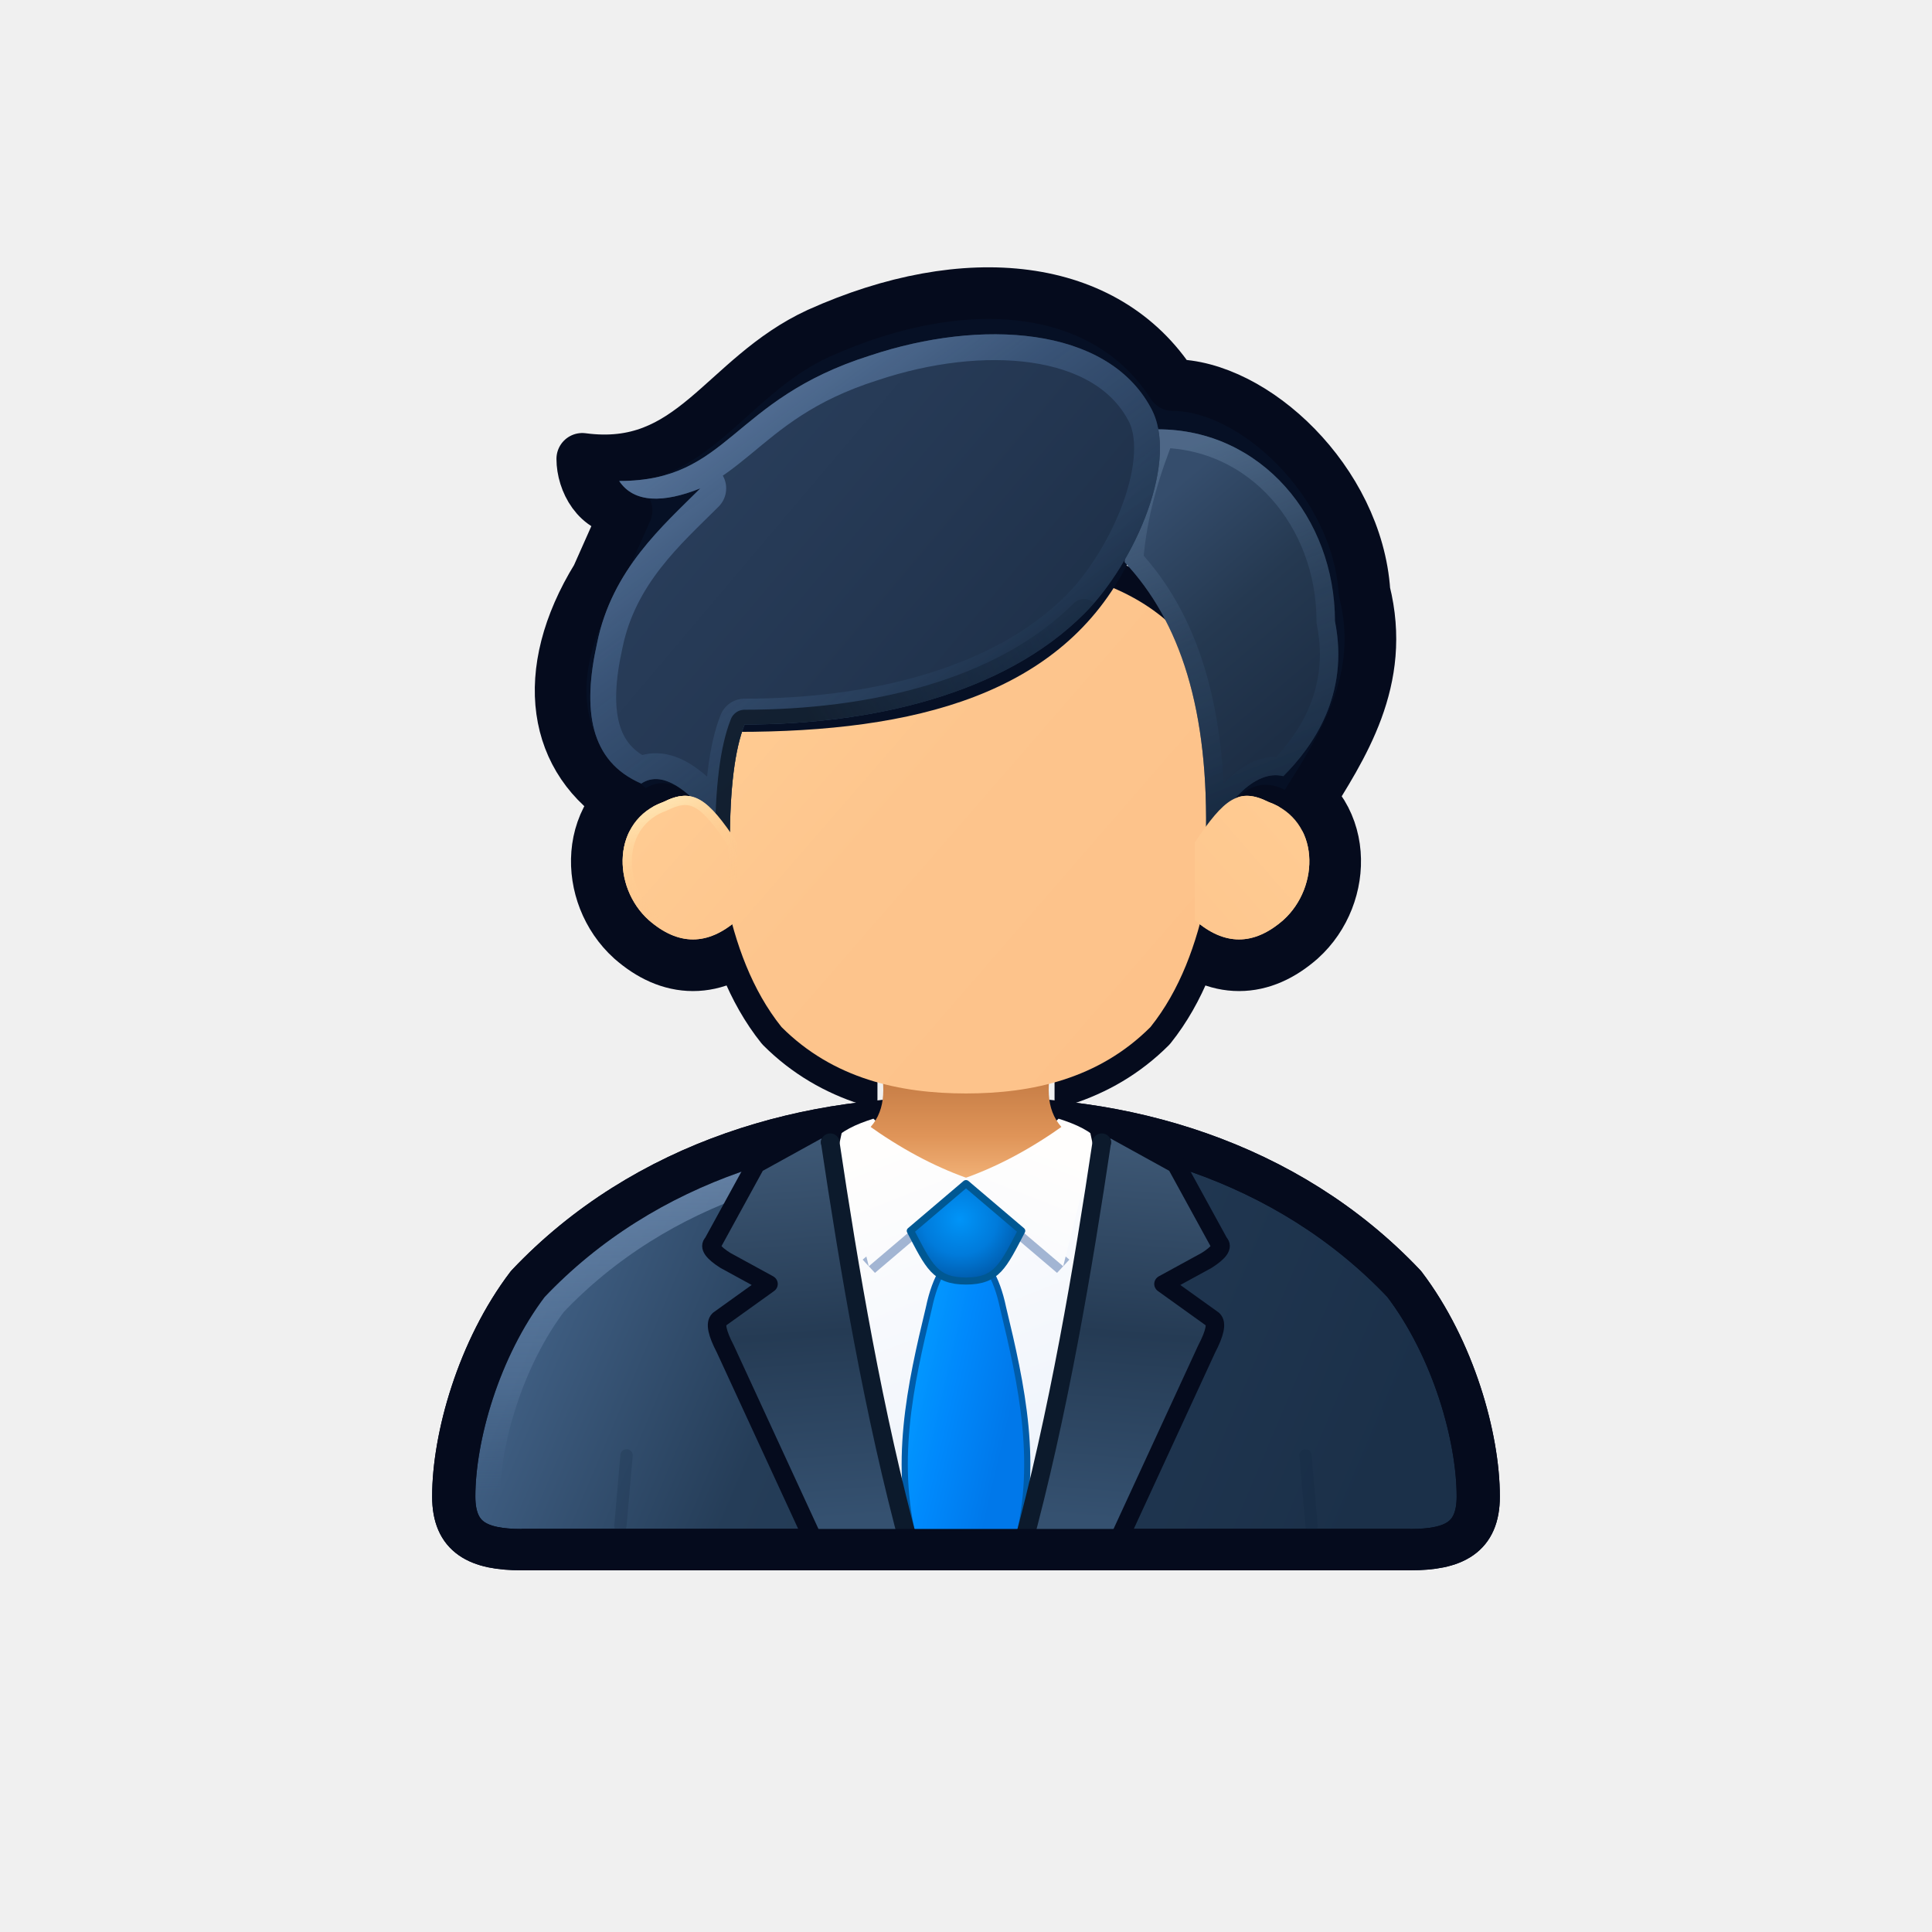
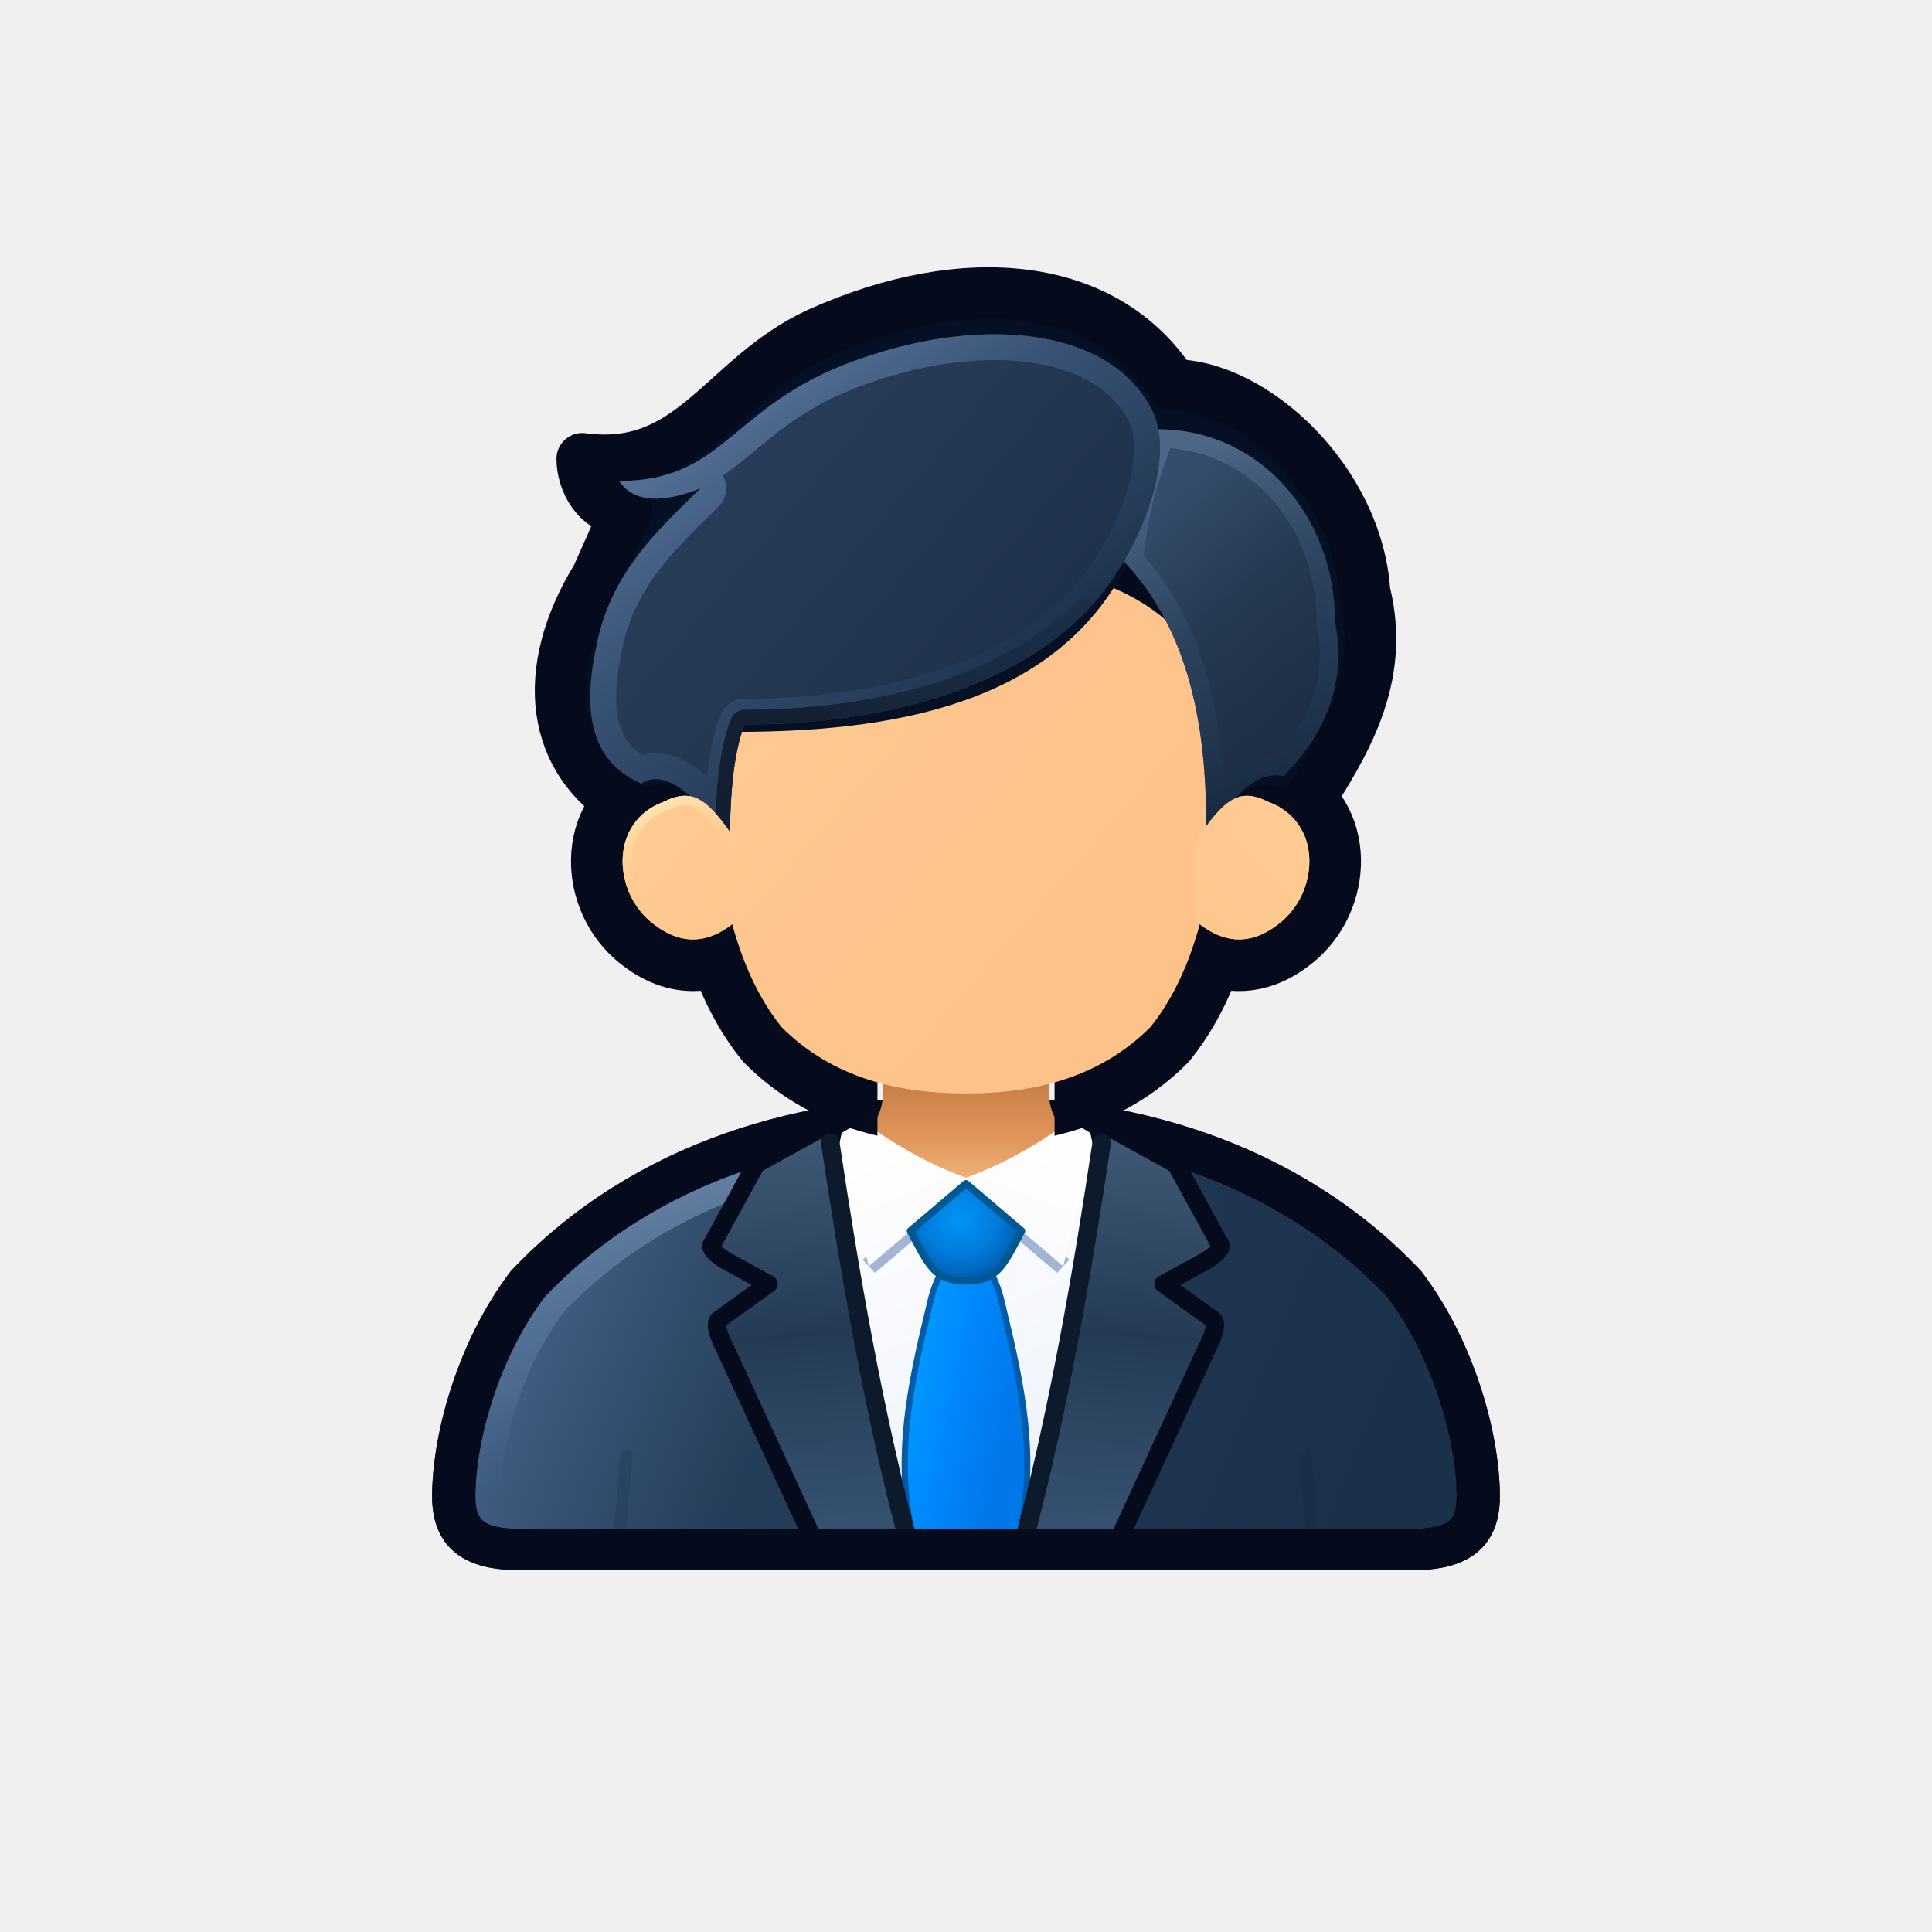
<svg xmlns="http://www.w3.org/2000/svg" width="288" height="288" viewBox="0 0 288 288" role="img" aria-labelledby="employee-title">
  <defs>
    <path id="employee-body" d="M144 158 C119 157 92 165 73 186 C65 197 61 212 61 222 C61 229 65 231 72 231 C96 231 120 231 144 231 C168 231 192 231 216 231 C223 231 227 229 227 222 C227 212 223 197 215 186 C196 165 169 157 144 158 Z" />
    <clipPath id="employee-body-clip">
      <use href="#employee-body" />
    </clipPath>
    <path id="employee-face" d="M144 86 C125 86 110 93 109 111 C110 124 111 139 119 149 C126 156 135 158 144 158 C153 158 162 156 169 149 C177 139 178 124 179 111 C178 93 163 86 144 86 Z" />
    <path id="employee-neck" d="M144 144 C139 144 134 145 130 148 C131 153 131 157 128 160 C132 164 139 168 144 168 C149 168 156 164 160 160 C157 157 157 153 158 148 C154 145 149 144 144 144 Z" />
    <path id="employee-shirt" d="M144 165 C136 165 132 161 129 158 C126 159 124 160 122 162 C125 183 129 208 135 231 C138 231 141 231 144 231 C147 231 150 231 153 231 C159 208 163 183 166 162 C164 160 162 159 159 158 C156 161 152 165 144 165 Z" />
    <clipPath id="employee-shirt-clip">
      <use href="#employee-shirt" />
    </clipPath>
    <path id="employee-tie" d="M144 181 C141 181 139 185 138 190 C135 203 132 217 136 231 C138 231 141 231 144 231 C147 231 150 231 152 231 C156 217 153 203 150 190 C149 185 147 181 144 181 Z" />
    <path id="employee-knot" d="M144 169 L135 177 C138 183 139 185.5 144 185.5 C149 185.5 150 183 153 177 L144 169 Z" />
    <path id="employee-hair" d="M98 79 C94 79 92 75 92 72 C107 74 111 61 124 55 C144 46 163 48 172 62 C183 62 197 75 198 90 C201 102 195 111 190 119 C185 114 181 116 178 122 C178 106 174 95 166 86 C157 104 137 109 113 109 L111 123 C106 115 102 114 98 119 C88 113 86 101 94 88 Z" />
    <linearGradient id="employee-suit-paint" gradientUnits="userSpaceOnUse" x1="82" y1="174" x2="208" y2="225">
      <stop offset="0" stop-color="#3f5e82" />
      <stop offset=".3" stop-color="#253d58" />
      <stop offset="1" stop-color="#1b3049" />
    </linearGradient>
    <linearGradient id="employee-lapel-paint" gradientUnits="userSpaceOnUse" x1="116" y1="163" x2="121" y2="226">
      <stop offset="0" stop-color="#3d5774" />
      <stop offset=".5" stop-color="#253b54" />
      <stop offset="1" stop-color="#355170" />
    </linearGradient>
    <linearGradient id="employee-skin-paint" gradientUnits="userSpaceOnUse" x1="115" y1="105" x2="168" y2="151">
      <stop offset="0" stop-color="#ffcb92" />
      <stop offset=".35" stop-color="#fdc58d" />
      <stop offset="1" stop-color="#fdc28a" />
    </linearGradient>
    <linearGradient id="employee-neck-paint" gradientUnits="userSpaceOnUse" x1="144" y1="151" x2="144" y2="169">
      <stop offset="0" stop-color="#c57c45" />
      <stop offset=".55" stop-color="#df9458" />
      <stop offset="1" stop-color="#f3b47a" />
    </linearGradient>
    <linearGradient id="employee-white-paint" gradientUnits="userSpaceOnUse" x1="128" y1="164" x2="152" y2="223">
      <stop offset="0" stop-color="#fffefd" />
      <stop offset="1" stop-color="#edf3fc" />
    </linearGradient>
    <linearGradient id="employee-blue-paint" gradientUnits="userSpaceOnUse" x1="135" y1="196" x2="153" y2="200">
      <stop offset="0" stop-color="#039bff" />
      <stop offset=".45" stop-color="#0089fc" />
      <stop offset="1" stop-color="#0078ea" />
    </linearGradient>
    <radialGradient id="employee-knot-paint" gradientUnits="userSpaceOnUse" cx="143" cy="175" r="11">
      <stop stop-color="#0094f8" />
      <stop offset=".55" stop-color="#007bdb" />
      <stop offset="1" stop-color="#0058a7" />
    </radialGradient>
    <linearGradient id="employee-hair-paint" gradientUnits="userSpaceOnUse" x1="112" y1="65" x2="164" y2="109">
      <stop offset="0" stop-color="#293e5b" />
      <stop offset=".45" stop-color="#243752" />
      <stop offset="1" stop-color="#1b2d45" />
    </linearGradient>
    <linearGradient id="employee-side-hair-paint" gradientUnits="userSpaceOnUse" x1="172" y1="76" x2="195" y2="103">
      <stop offset="0" stop-color="#354d6c" />
      <stop offset=".5" stop-color="#253951" />
      <stop offset="1" stop-color="#1d2e45" />
    </linearGradient>
    <path id="employee-sweep" d="M97 75 C112 75 112 64 131 58 C146 53 163 54 169 65 C173 72 167 86 160 93 C149 104 131 108 114 108 Q112 113 112 124 C107 117 103 114 100 116 C93 113 92 106 94 97 C96 87 103 81 108 76 C103 78 99 78 97 75 Z" />
    <clipPath id="employee-sweep-clip">
      <use href="#employee-sweep" />
    </clipPath>
    <path id="employee-lapel-left" d="M122 162 L122.749 158.365 L109.946 165.75 L103 179 Q102 180 105 182 L112 186 L104 192 Q103 193 105 197 L120 231 H135 C129 208 125 183 122 162 Z" />
    <path id="employee-collar-left" d="M128 159 Q136 165 144 168 L144 169 L128.25 183 L123 161 Z" />
    <path id="employee-ear-left" d="M113 124 C109 118 107 116.5 103 118.5 C96 121 96 130 101 134.5 C105 138 109 138 113 134.5 Z" />
    <linearGradient id="employee-sweep-bevel" gradientUnits="userSpaceOnUse" x1="108" y1="58" x2="148" y2="112">
      <stop offset="0" stop-color="#6381a8" stop-opacity="0.95" />
      <stop offset="0.4" stop-color="#3f5b80" stop-opacity="0.8" />
      <stop offset="0.75" stop-color="#2a4260" stop-opacity="0.7" />
      <stop offset="1" stop-color="#102137" stop-opacity="0.9" />
    </linearGradient>
    <linearGradient id="employee-side-bevel" gradientUnits="userSpaceOnUse" x1="175" y1="70" x2="193" y2="116">
      <stop offset="0" stop-color="#587392" stop-opacity="0.7" />
      <stop offset="0.5" stop-color="#354e6c" stop-opacity="0.4" />
      <stop offset="1" stop-color="#14273e" stop-opacity="0.8" />
    </linearGradient>
    <linearGradient id="employee-suit-bevel" gradientUnits="userSpaceOnUse" x1="80" y1="168" x2="80" y2="222">
      <stop offset="0" stop-color="#88a5cb" stop-opacity=".55" />
      <stop offset=".65" stop-color="#6584aa" stop-opacity=".35" />
      <stop offset="1" stop-color="#4d6b8f" stop-opacity="0" />
    </linearGradient>
    <linearGradient id="employee-ear-bevel" gradientUnits="userSpaceOnUse" x1="101" y1="119" x2="107" y2="132">
      <stop offset="0" stop-color="#ffe7b5" stop-opacity="0.95" />
      <stop offset="0.5" stop-color="#ffd599" stop-opacity="0.3" />
      <stop offset="1" stop-color="#fdc28a" stop-opacity="0" />
    </linearGradient>
    <path id="employee-side-hair" d="M170 68 C184 68 194 80 194 94 C196 104 191 111 187 115 C183 114 179 119 176.5 124 C177 106 173 94 165.5 86 C166 79 168 73 170 68 Z" />
    <clipPath id="employee-side-hair-clip">
      <use href="#employee-side-hair" />
    </clipPath>
    <clipPath id="employee-ear-clip">
      <use href="#employee-ear-left" />
    </clipPath>
    <path id="employee-collar-shadow-left" d="M135 177 L128.25 183" />
    <linearGradient id="employee-fringe-shadow" gradientUnits="userSpaceOnUse" x1="156" y1="94" x2="124" y2="110">
      <stop offset="0" stop-color="#13243a" stop-opacity=".3" />
      <stop offset="1" stop-color="#101c2b" stop-opacity=".9" />
    </linearGradient>
    <path id="employee-lapel-seam-left" d="M122 162 C125 183 129 208 135 231" />
    <path id="employee-lapel-rim-left" d="M122 162 L122.749 158.365 L109.946 165.75 L103 179 Q102 180 105 182 L112 186 L104 192 Q103 193 105 197 L120 231 H135" />
    <path id="employee-shoulder-left" d="M144 158 C119 157 92 165 73 186 C65 197 61 212 61 222" />
    <path id="employee-hem" d="M72 231 H216" />
    <mask id="employee-neck-continuity" maskUnits="userSpaceOnUse" x="85" y="80" width="120" height="110">
      <rect x="85" y="80" width="120" height="110" fill="white" />
      <rect x="132" y="146" width="24" height="35" fill="black" />
    </mask>
  </defs>
  <g stroke-linecap="round" stroke-linejoin="round">
    <g id="office-employee-male-torso-proportions" transform="translate(144 231) scale(0.92 0.88) translate(-144 -231)">
      <use href="#employee-body" fill="url(#employee-suit-paint)" stroke="#050b1d" stroke-width="7" />
      <use href="#employee-shoulder-left" fill="none" stroke="url(#employee-suit-bevel)" stroke-width="15" clip-path="url(#employee-body-clip)" />
      <use href="#employee-body" fill="none" stroke="#050b1d" stroke-width="7" />
      <path d="M89 215 L88 227 M199 215 L200 227" fill="none" stroke="#10253d" stroke-width="2" opacity=".2" />
      <use href="#employee-shirt" fill="url(#employee-white-paint)" />
      <use href="#employee-neck" fill="url(#employee-neck-paint)" />
      <use href="#employee-tie" fill="url(#employee-blue-paint)" stroke="#005ca9" stroke-width="1" />
      <use href="#employee-collar-shadow-left" fill="none" clip-path="url(#employee-shirt-clip)" stroke="#a2b5d3" stroke-width="3" stroke-linecap="butt" />
      <use href="#employee-collar-shadow-left" fill="none" transform="translate(288 0) scale(-1 1)" clip-path="url(#employee-shirt-clip)" stroke="#a2b5d3" stroke-width="3" stroke-linecap="butt" />
      <use href="#employee-collar-left" fill="url(#employee-white-paint)" />
      <use href="#employee-collar-left" fill="url(#employee-white-paint)" transform="translate(288 0) scale(-1 1)" />
      <use href="#employee-knot" fill="url(#employee-knot-paint)" stroke="#005893" stroke-width="1.2" />
      <use href="#employee-lapel-left" fill="url(#employee-lapel-paint)" />
      <use href="#employee-lapel-left" fill="url(#employee-lapel-paint)" transform="translate(288 0) scale(-1 1)" />
      <use href="#employee-lapel-rim-left" fill="none" stroke="#050b1d" stroke-width="3" />
      <use href="#employee-lapel-rim-left" fill="none" stroke="#050b1d" stroke-width="3" transform="translate(288 0) scale(-1 1)" />
      <use href="#employee-lapel-seam-left" fill="none" stroke="#0c1a2c" stroke-width="3" />
      <use href="#employee-lapel-seam-left" fill="none" stroke="#0c1a2c" stroke-width="3" transform="translate(288 0) scale(-1 1)" />
      <use href="#employee-hem" fill="none" stroke="#050b1d" stroke-width="7" stroke-linecap="butt" />
    </g>
    <g id="office-employee-male-head-proportions" transform="translate(144 108) scale(1.1 1.1) translate(-144 -108)">
-       <use href="#employee-face" fill="url(#employee-skin-paint)" stroke="#050b1d" stroke-width="7" mask="url(#employee-neck-continuity)" />
+       <use href="#employee-face" fill="url(#employee-skin-paint)" stroke="#050b1d" stroke-width="14" mask="url(#employee-neck-continuity)" />
      <use href="#employee-ear-left" fill="url(#employee-skin-paint)" stroke="#050b1d" stroke-width="14" />
      <use href="#employee-ear-left" fill="url(#employee-skin-paint)" stroke="#050b1d" stroke-width="14" transform="translate(288 0) scale(-1 1)" />
      <use href="#employee-ear-left" fill="url(#employee-skin-paint)" />
      <use href="#employee-ear-left" fill="url(#employee-skin-paint)" transform="translate(288 0) scale(-1 1)" />
      <use href="#employee-face" fill="url(#employee-skin-paint)" />
      <use href="#employee-hair" fill="#061025" />
      <path d="M98 119 C88 113 86 101 94 88 L98 79 C94 79 92 75 92 72 C107 74 111 61 124 55 C144 46 163 48 172 62 C183 62 197 75 198 90 C201 102 195 111 190 119" fill="none" stroke="#050b1d" stroke-width="7" />
      <use href="#employee-side-hair" fill="url(#employee-side-hair-paint)" />
      <use href="#employee-side-hair" fill="none" stroke="url(#employee-side-bevel)" stroke-width="5" clip-path="url(#employee-side-hair-clip)" />
      <use href="#employee-sweep" fill="url(#employee-hair-paint)" />
      <g clip-path="url(#employee-sweep-clip)">
        <use href="#employee-sweep" fill="none" stroke="url(#employee-sweep-bevel)" stroke-width="7" />
        <path d="M160 93 C149 104 131 108 114 108 Q112 113 112 124" fill="none" stroke="url(#employee-fringe-shadow)" stroke-width="4" />
      </g>
      <use href="#employee-ear-left" fill="url(#employee-skin-paint)" />
      <use href="#employee-ear-left" fill="url(#employee-skin-paint)" transform="translate(288 0) scale(-1 1)" />
      <use href="#employee-ear-left" fill="none" stroke="url(#employee-ear-bevel)" stroke-width="2.5" clip-path="url(#employee-ear-clip)" />
    </g>
  </g>
</svg>
